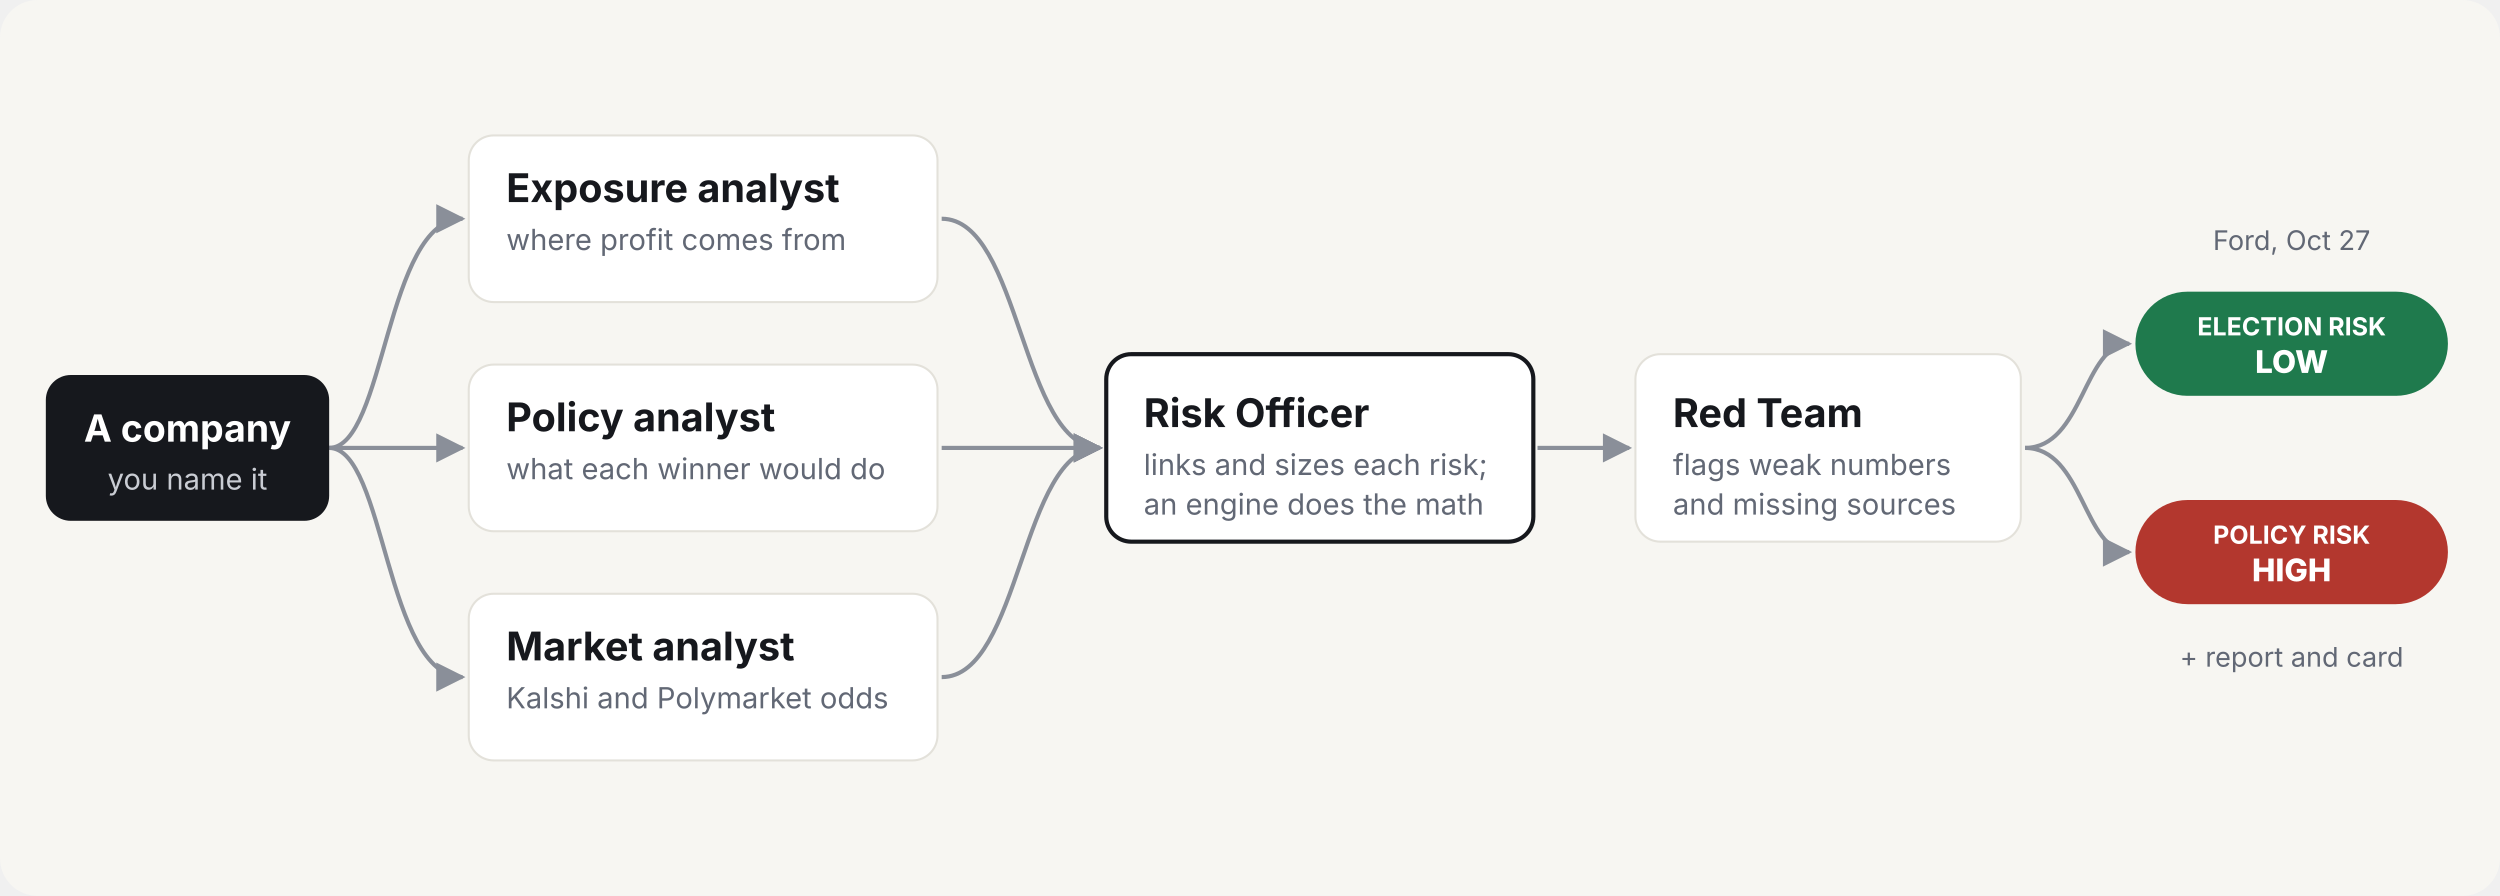
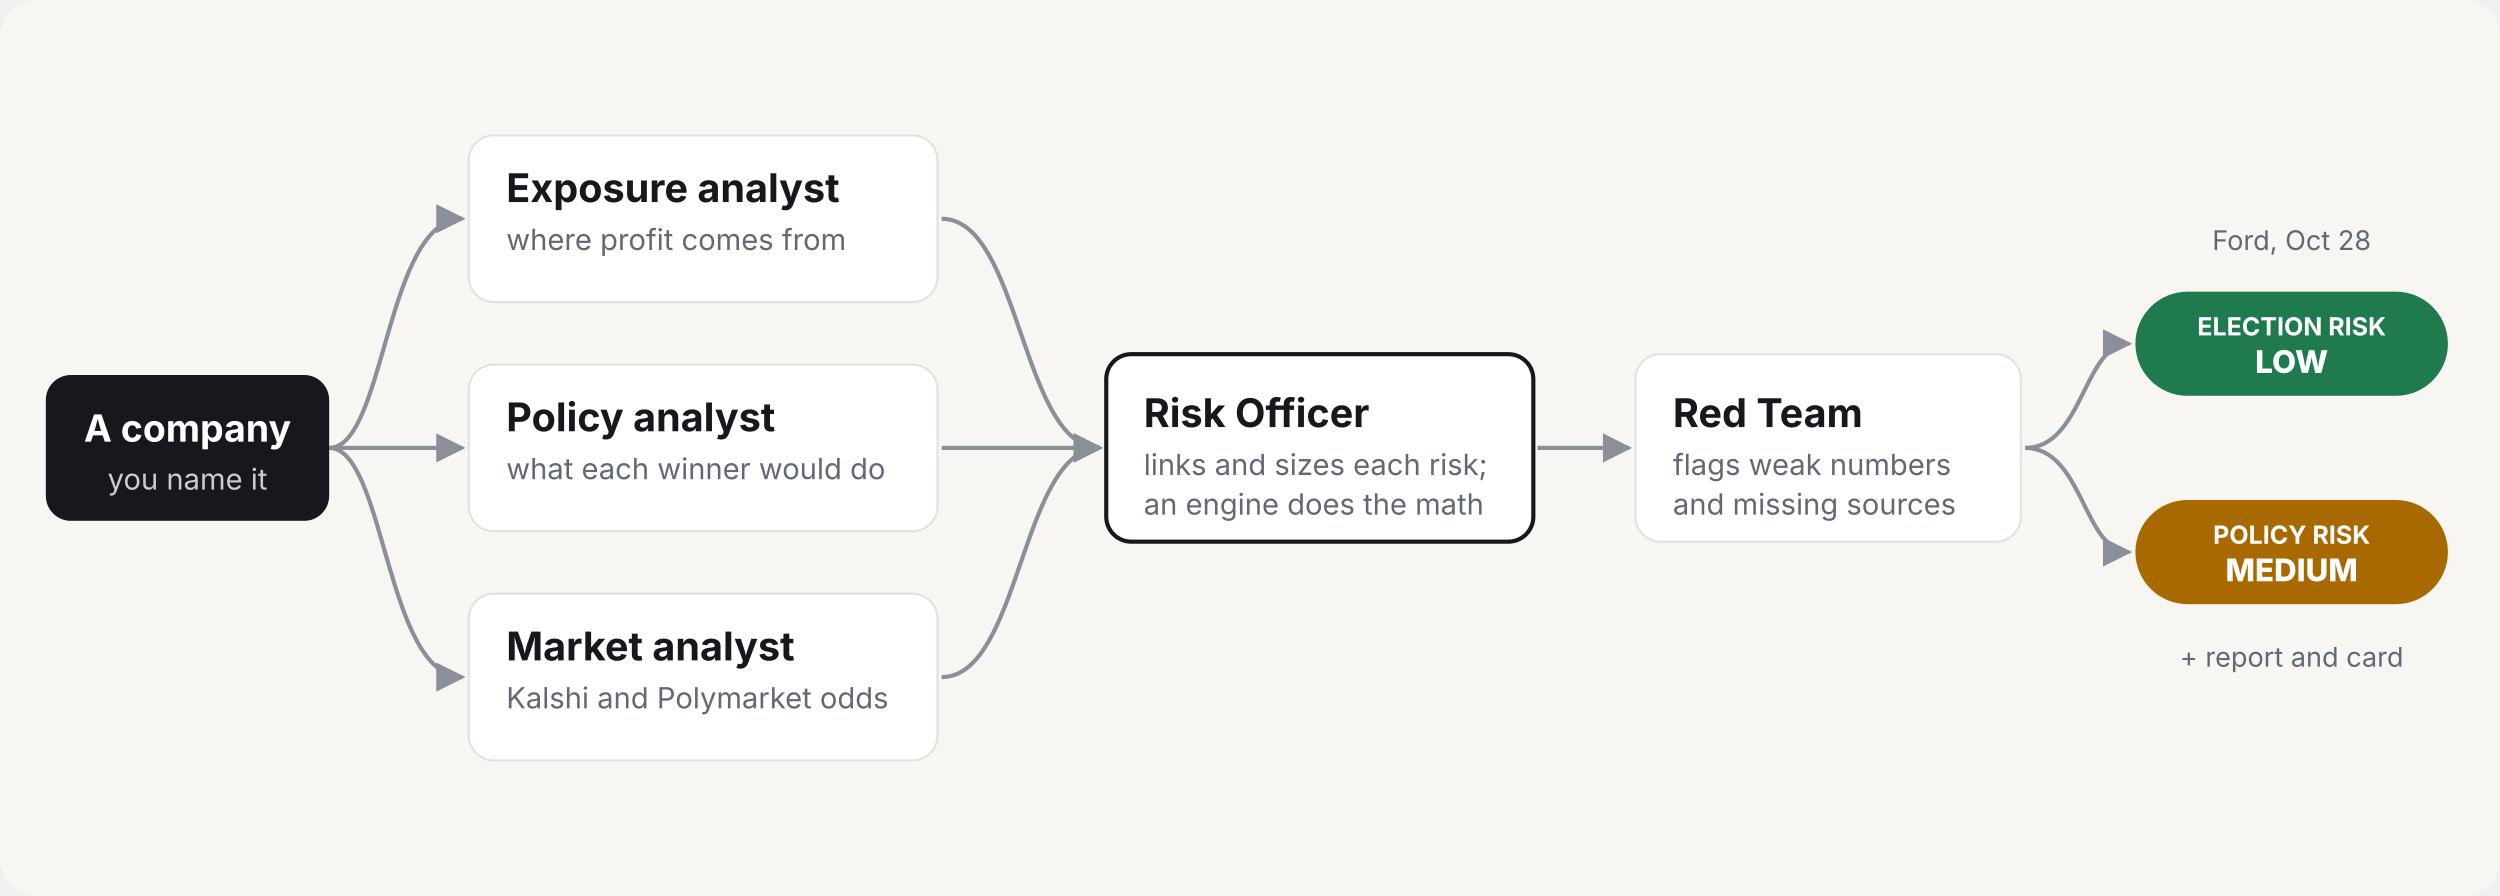
<svg xmlns="http://www.w3.org/2000/svg" width="1200" height="430" viewBox="0 0 1200 430" font-family="-apple-system,Segoe UI,Inter,Roboto,Helvetica,Arial,sans-serif">
  <defs>
    <marker id="a" viewBox="0 0 10 10" refX="9" refY="5" markerWidth="7" markerHeight="7" orient="auto">
      <path d="M0,0 L10,5 L0,10 z" fill="#8a8f99" />
    </marker>
  </defs>
  <rect width="1200" height="430" rx="18" fill="#f7f6f2" />
  <g stroke="#8a8f99" stroke-width="2" fill="none" marker-end="url(#a)">
    <path d="M158,215 C185,215 185,105 222,105" />
    <path d="M158,215 L222,215" />
    <path d="M158,215 C185,215 185,325 222,325" />
    <path d="M452,105 C490,105 490,215 528,215" />
    <path d="M452,215 L528,215" />
    <path d="M452,325 C490,325 490,215 528,215" />
    <path d="M738,215 L782,215" />
    <path d="M972,215 C1000,215 1000,165 1022,165" />
    <path d="M972,215 C1000,215 1000,265 1022,265" />
  </g>
  <rect x="22" y="180" width="136" height="70" rx="12" fill="#16181d" />
  <text x="90" y="212" font-size="18" font-weight="700" fill="#fff" text-anchor="middle">A company</text>
  <text x="90" y="235" font-size="14" fill="#c9ccd3" text-anchor="middle">you name it</text>
  <g font-size="14" fill="#626875">
    <rect x="225" y="65" width="225" height="80" rx="12" fill="#fff" stroke="#e3e1da" />
    <text x="243" y="97" font-size="19" font-weight="700" fill="#16181d">Exposure analyst</text>
    <text x="243" y="120">where profit comes from</text>
    <rect x="225" y="175" width="225" height="80" rx="12" fill="#fff" stroke="#e3e1da" />
    <text x="243" y="207" font-size="19" font-weight="700" fill="#16181d">Policy analyst</text>
    <text x="243" y="230">what each winner would do</text>
    <rect x="225" y="285" width="225" height="80" rx="12" fill="#fff" stroke="#e3e1da" />
    <text x="243" y="317" font-size="19" font-weight="700" fill="#16181d">Market analyst</text>
    <text x="243" y="340">Kalshi and Polymarket odds</text>
    <rect x="531" y="170" width="205" height="90" rx="12" fill="#fff" stroke="#16181d" stroke-width="2" />
    <text x="549" y="205" font-size="19" font-weight="700" fill="#16181d">Risk Officer</text>
    <text x="549" y="228">links and sizes each risk;</text>
    <text x="549" y="247">an engine does the math</text>
    <rect x="785" y="170" width="185" height="90" rx="12" fill="#fff" stroke="#e3e1da" />
    <text x="803" y="205" font-size="19" font-weight="700" fill="#16181d">Red Team</text>
    <text x="803" y="228">flags weak numbers</text>
    <text x="803" y="247">and missing sources</text>
  </g>
  <rect x="1025" y="140" width="150" height="50" rx="25" fill="#1f7a4d" />
  <text x="1100" y="161" font-size="12" font-weight="700" fill="#fff" text-anchor="middle">ELECTION RISK</text>
  <text x="1100" y="179" font-size="15" font-weight="800" fill="#fff" text-anchor="middle">LOW</text>
-   <rect x="1025" y="240" width="150" height="50" rx="25" fill="#b3372e" />
+   <rect x="1025" y="240" width="150" height="50" rx="25" fill="#a86a00" />
  <text x="1100" y="261" font-size="12" font-weight="700" fill="#fff" text-anchor="middle">POLICY RISK</text>
-   <text x="1100" y="279" font-size="15" font-weight="800" fill="#fff" text-anchor="middle">HIGH</text>
+   <text x="1100" y="279" font-size="15" font-weight="800" fill="#fff" text-anchor="middle">MEDIUM</text>
  <text x="1100" y="320" font-size="13" fill="#626875" text-anchor="middle">+ report and card</text>
-   <text x="1100" y="120" font-size="13" fill="#626875" text-anchor="middle">Ford, Oct 27</text>
+   <text x="1100" y="120" font-size="13" fill="#626875" text-anchor="middle">Ford, Oct 28</text>
</svg>
